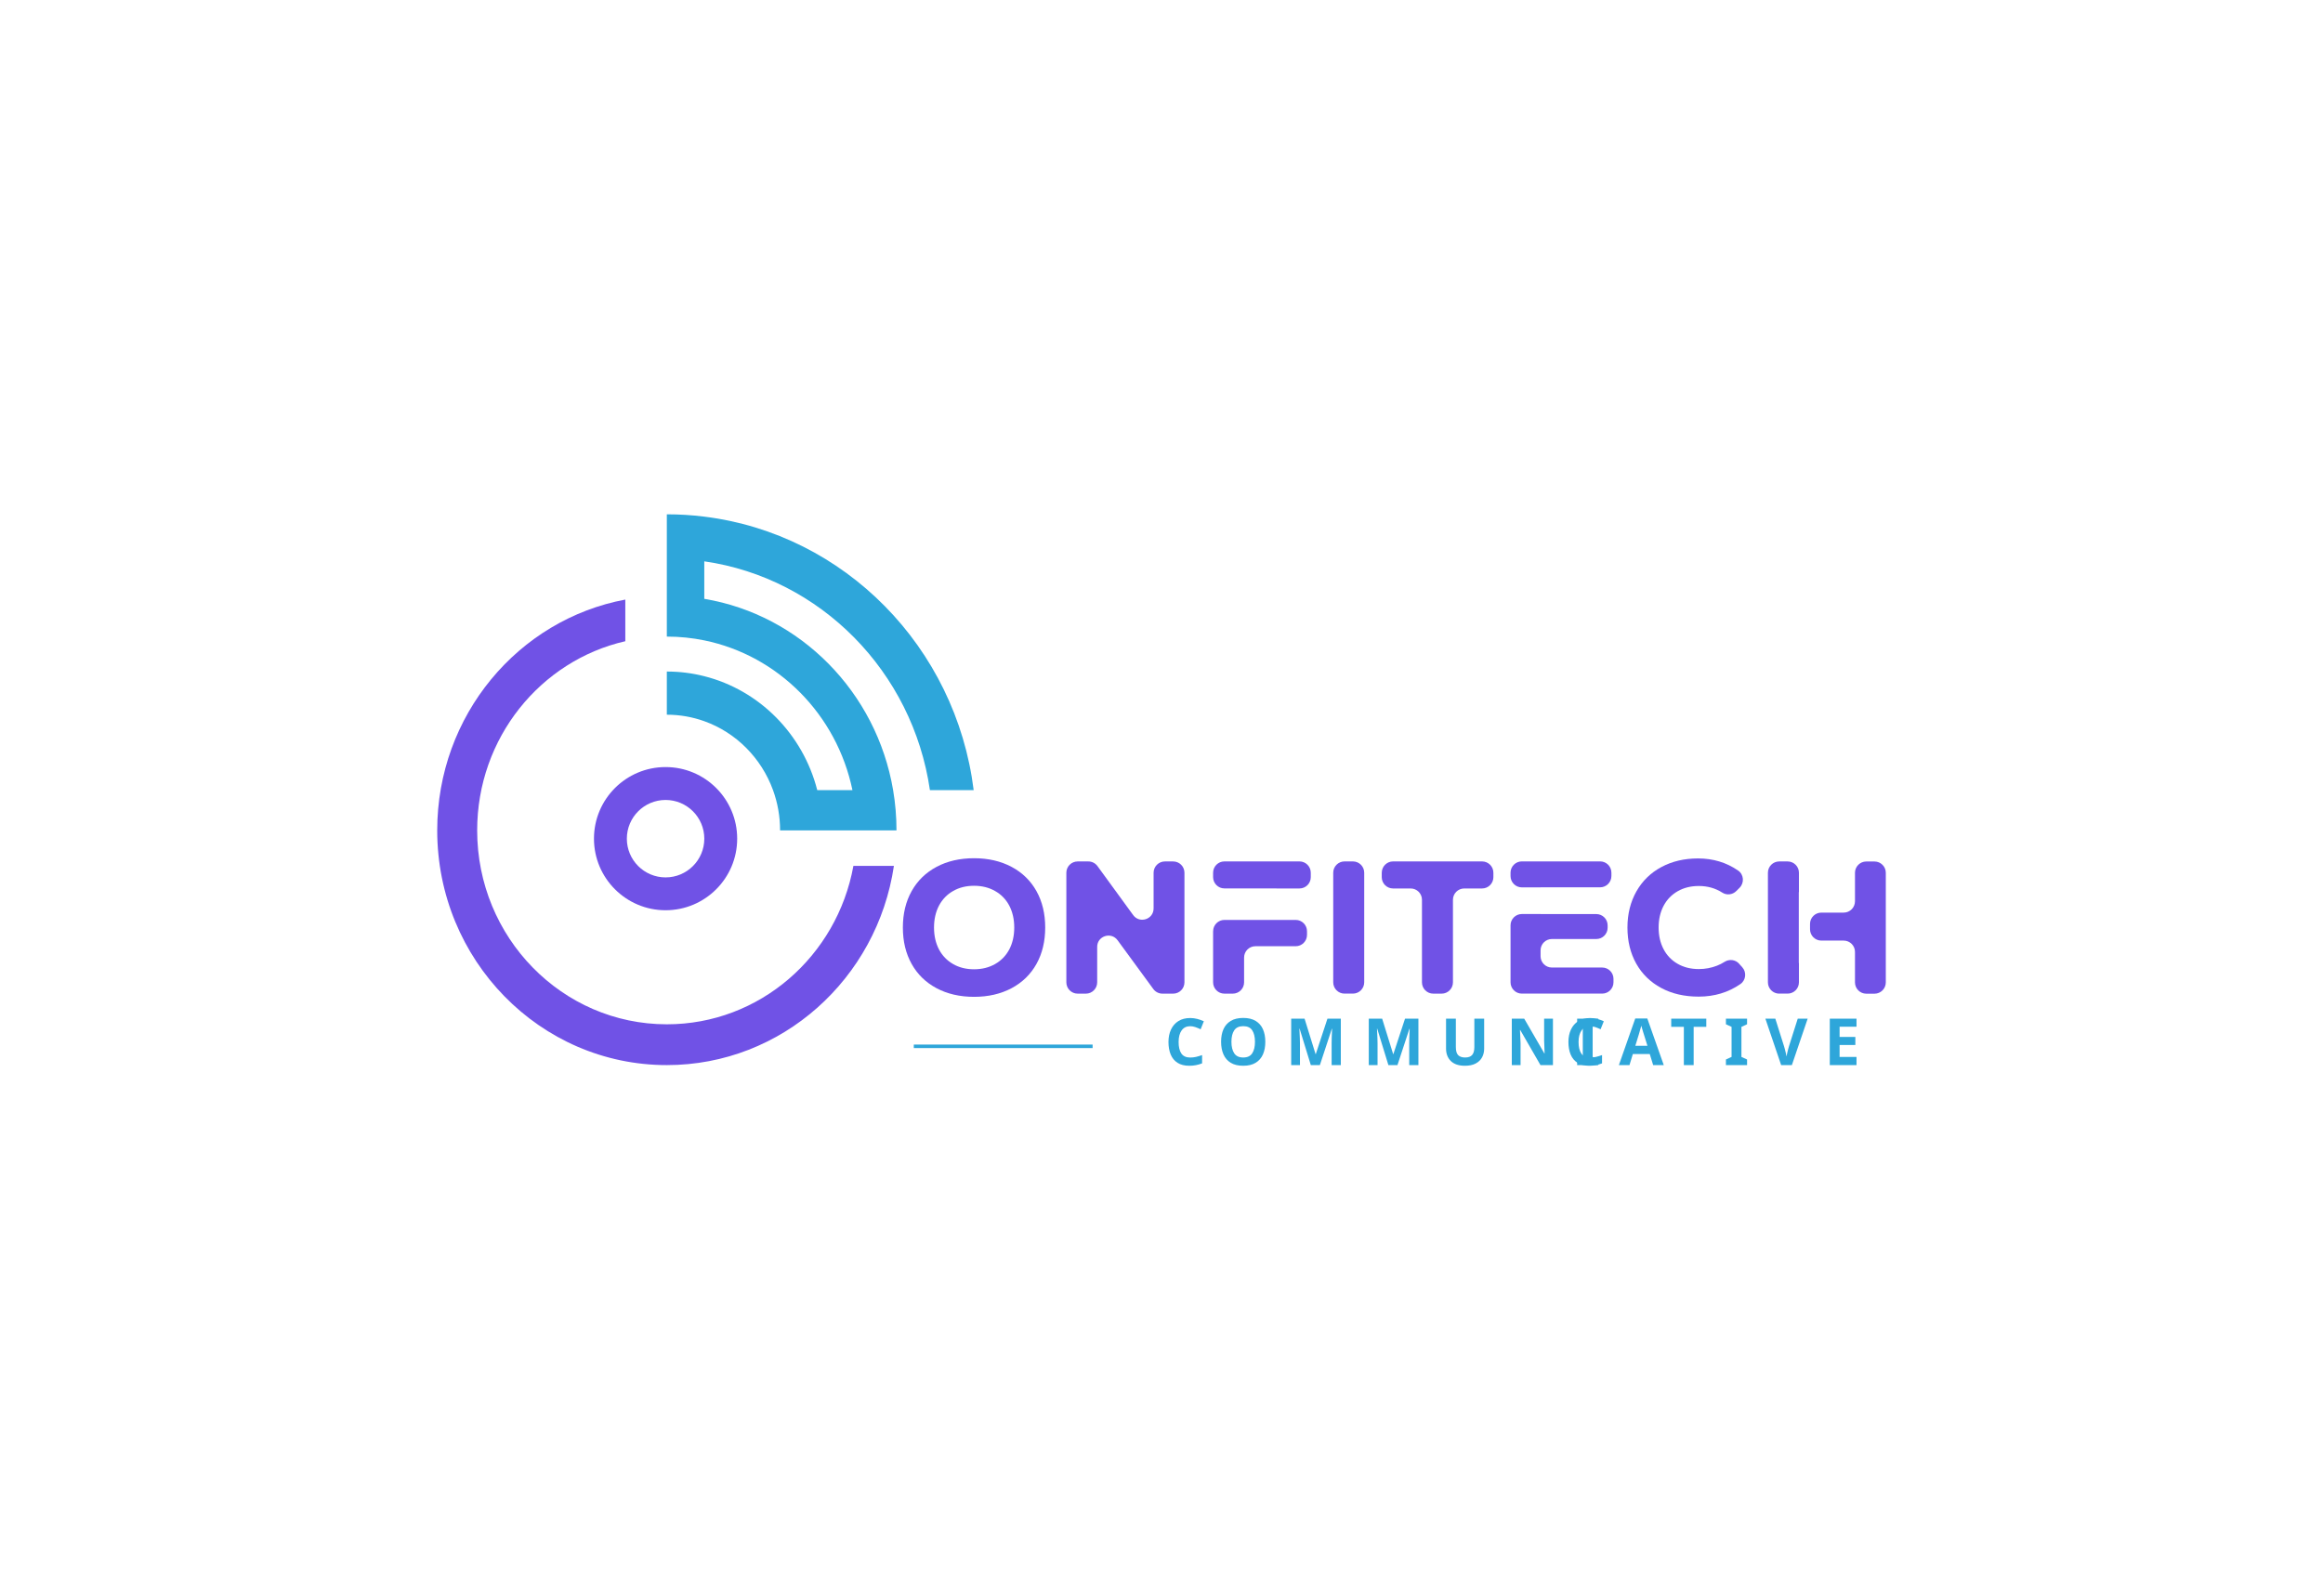
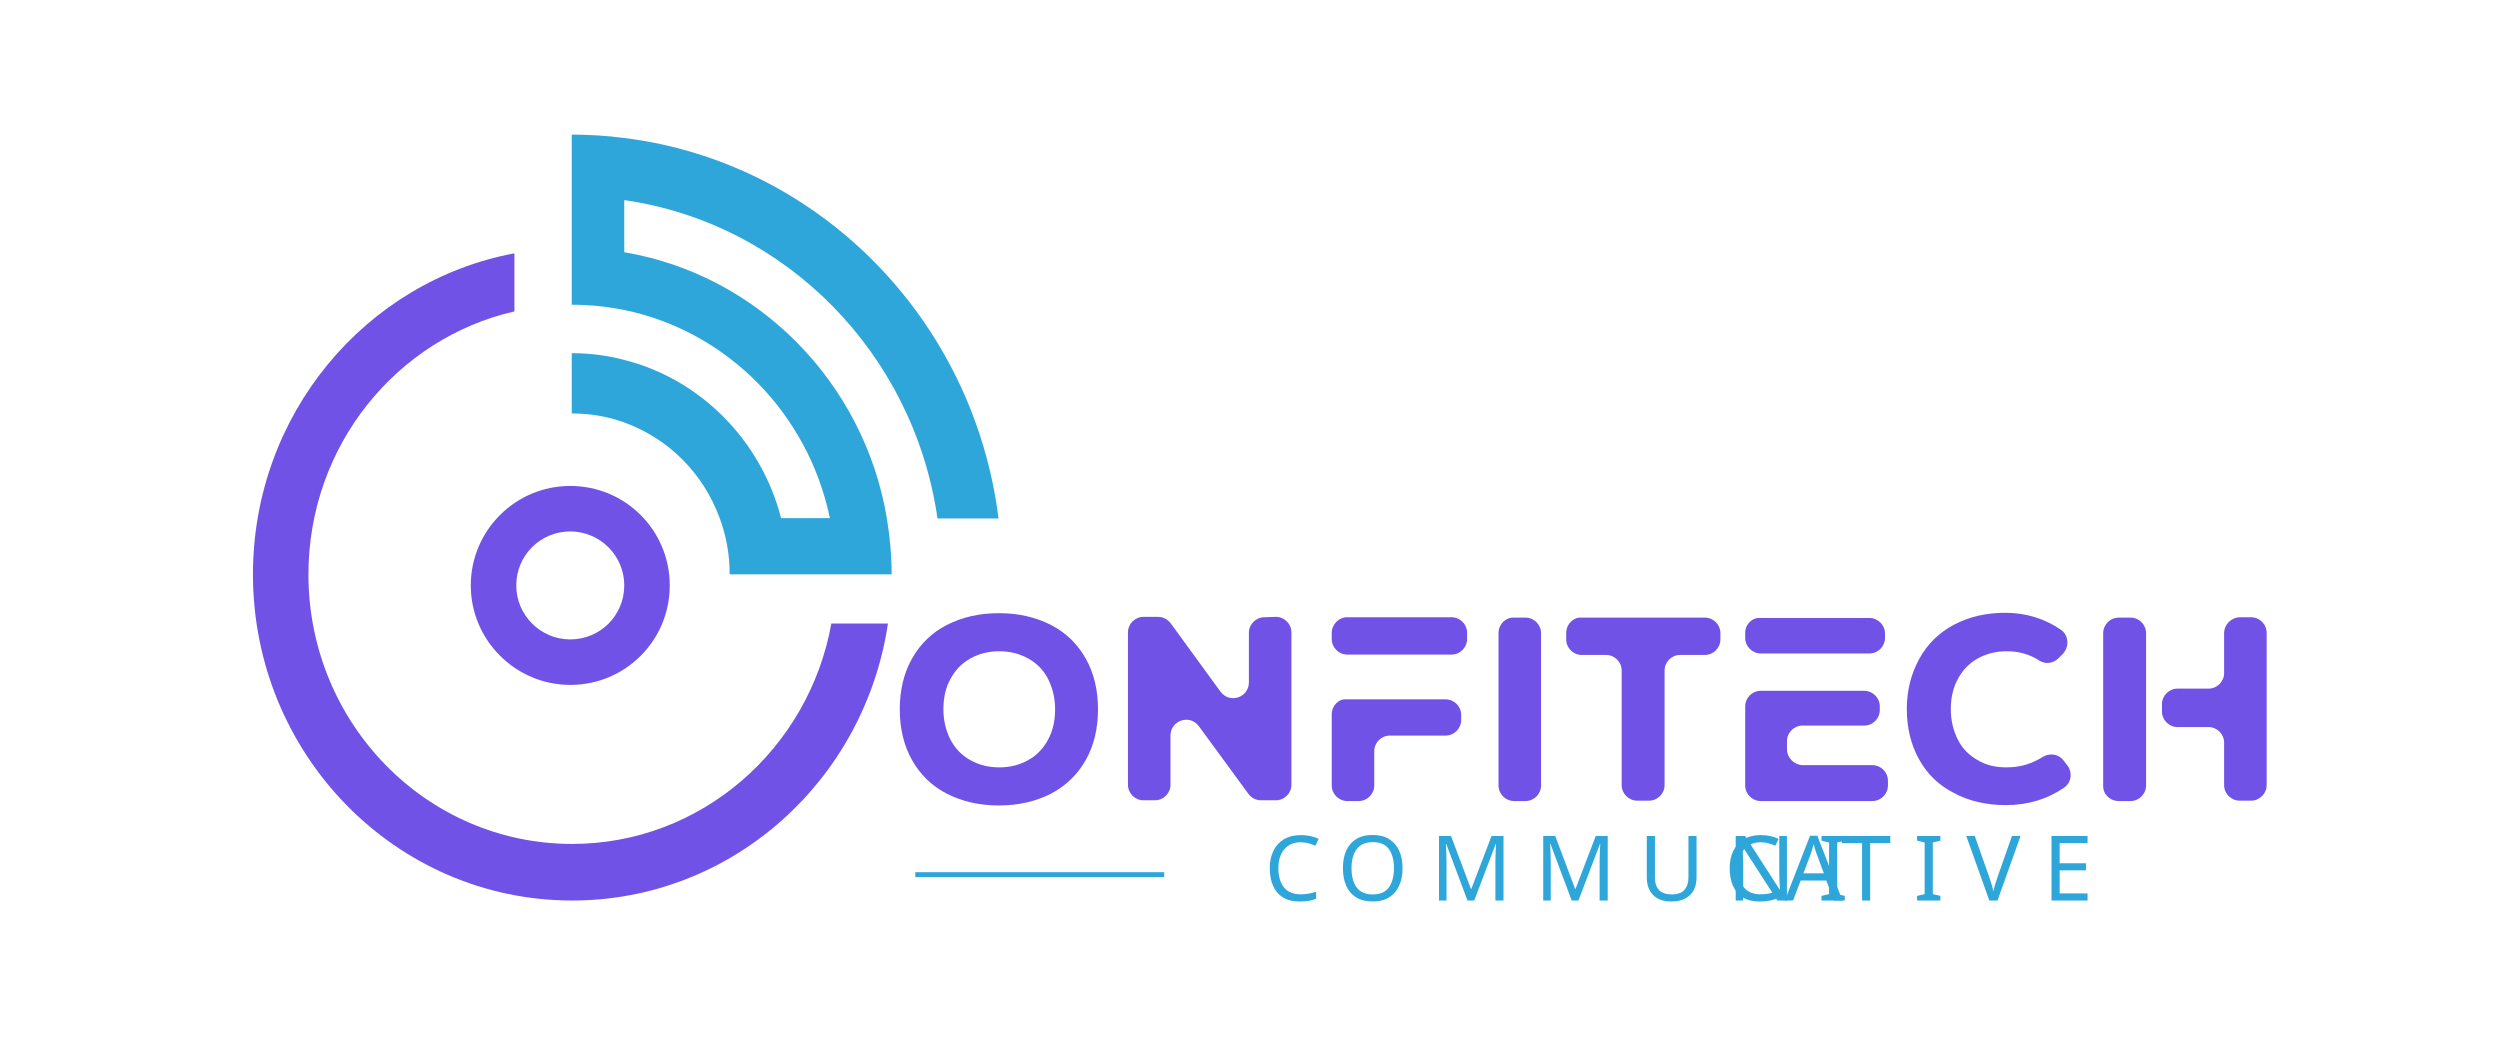
- <svg xmlns="http://www.w3.org/2000/svg" id="Layer_1" data-name="Layer 1" viewBox="0 0 873.32 600">
-   <defs>
-     <style>
-       .cls-1, .cls-2 {
-         fill: #2ea6da;
-       }
- 
-       .cls-3 {
-         letter-spacing: .25em;
-       }
- 
-       .cls-4 {
-         letter-spacing: .25em;
-       }
- 
-       .cls-2 {
-         font-family: Nexa-XBold, 'Nexa XBold';
-         font-size: 24.45px;
-         font-weight: 700;
-       }
- 
-       .cls-5 {
-         fill: none;
-         stroke: #2ea6da;
-         stroke-miterlimit: 10;
-         stroke-width: 1.32px;
-       }
- 
-       .cls-6 {
-         letter-spacing: .23em;
-       }
- 
-       .cls-7 {
-         letter-spacing: .17em;
-       }
- 
-       .cls-8 {
-         fill: #7052e6;
-       }
-     </style>
-   </defs>
-   <path class="cls-8" d="M336.06,325.6c-6.29,42.42-42.11,74.91-85.36,74.91-47.68,0-86.33-39.51-86.33-88.25,0-43.28,30.49-79.29,70.71-86.8v15.66c-31.87,7.28-55.69,36.37-55.69,71.14,0,40.27,31.93,72.91,71.31,72.91,34.93,0,64-25.67,70.13-59.57h15.23Z" />
-   <path class="cls-1" d="M264.77,211.05v14.13c36.15,6.05,64.75,35.07,70.99,71.92.84,4.92,1.27,9.99,1.27,15.16h-43.76c0-5.33-.94-10.44-2.66-15.16-4.4-12.09-13.91-21.65-25.85-25.91-4.4-1.58-9.14-2.44-14.07-2.44v-16.23c4.85,0,9.56.6,14.07,1.75,20.73,5.23,37.09,21.77,42.48,42.84h13.23c-5.87-28.35-27.86-50.62-55.71-56.31-4.55-.94-9.25-1.42-14.07-1.42v-45.98c4.76,0,9.46.29,14.07.87,52.74,6.5,94.59,49.06,101.29,102.85h-16.45c-6.48-44.57-41.12-79.75-84.84-86.04Z" />
-   <path class="cls-8" d="M250.22,288.44c-14.86,0-26.92,12.06-26.92,26.92s12.06,26.92,26.92,26.92,26.92-12.05,26.92-26.92-12.05-26.92-26.92-26.92ZM250.22,329.93c-8.04,0-14.56-6.52-14.56-14.56s6.52-14.56,14.56-14.56,14.56,6.52,14.56,14.56-6.52,14.56-14.56,14.56Z" />
-   <path class="cls-8" d="M389.65,335.08c-2.2-3.93-5.33-6.97-9.37-9.12-4.06-2.15-8.75-3.24-14.09-3.24s-10.05,1.09-14.09,3.24c-4.04,2.15-7.17,5.19-9.37,9.12-2.2,3.93-3.3,8.49-3.3,13.7s1.1,9.77,3.3,13.7c2.2,3.93,5.33,6.97,9.37,9.12,4.04,2.15,8.75,3.24,14.09,3.24s10.03-1.09,14.09-3.24c4.04-2.15,7.17-5.19,9.37-9.12,2.19-3.93,3.29-8.49,3.29-13.7s-1.1-9.77-3.29-13.7ZM379.43,357.02c-1.26,2.36-3.04,4.2-5.33,5.49-2.3,1.31-4.94,1.97-7.91,1.97s-5.62-.66-7.88-1.97c-2.28-1.29-4.04-3.13-5.3-5.49-1.24-2.38-1.87-5.11-1.87-8.24s.63-5.87,1.87-8.24c1.26-2.36,3.02-4.2,5.3-5.49,2.26-1.31,4.89-1.97,7.88-1.97s5.62.66,7.91,1.97c2.3,1.29,4.07,3.13,5.33,5.49,1.24,2.38,1.87,5.11,1.87,8.24s-.63,5.87-1.87,8.24Z" />
-   <path class="cls-8" d="M437.94,323.93c-2.34,0-4.25,1.9-4.25,4.25v13.37h0c.04,4.13-5.24,5.89-7.68,2.55l-13.42-18.42c-.8-1.1-2.07-1.75-3.43-1.75h-4.02c-2.34,0-4.25,1.9-4.25,4.25v41.21c0,2.34,1.9,4.25,4.25,4.25h3.09c2.34,0,4.25-1.9,4.25-4.25v-13.28c-.05-4.13,5.23-5.88,7.67-2.55l13.43,18.34c.8,1.09,2.07,1.74,3.43,1.74h4.03c2.34,0,4.25-1.9,4.25-4.25v-41.21c0-2.34-1.9-4.25-4.25-4.25h-3.09Z" />
-   <path class="cls-8" d="M456.06,328.17v1.65c0,2.34,1.9,4.25,4.25,4.25h19.58v.02h8.64c2.34,0,4.25-1.9,4.25-4.25v-1.67c0-2.34-1.9-4.25-4.25-4.25h-28.22c-2.34,0-4.25,1.9-4.25,4.25ZM456.06,350.18v19.21c0,2.34,1.9,4.25,4.25,4.25h3.15c2.34,0,4.25-1.9,4.25-4.25v-9.33c0-2.34,1.9-4.25,4.25-4.25h15.15c2.34,0,4.25-1.9,4.25-4.25v-1.39c0-2.34-1.9-4.25-4.25-4.25h-26.79c-2.34,0-4.25,1.9-4.25,4.25Z" />
-   <path class="cls-8" d="M501.22,328.17v41.21c0,2.34,1.9,4.25,4.25,4.25h3.15c2.34,0,4.25-1.9,4.25-4.25v-41.21c0-2.34-1.9-4.25-4.25-4.25h-3.15c-2.34,0-4.25,1.9-4.25,4.25Z" />
-   <path class="cls-8" d="M519.46,328.17v1.67c0,2.34,1.9,4.25,4.25,4.25h6.62c2.34,0,4.25,1.9,4.25,4.25v31.05c0,2.34,1.9,4.25,4.25,4.25h3.15c2.34,0,4.25-1.9,4.25-4.25v-31.05c0-2.34,1.9-4.25,4.25-4.25h6.7c2.34,0,4.25-1.9,4.25-4.25v-1.67c0-2.34-1.9-4.25-4.25-4.25h-33.46c-2.34,0-4.25,1.9-4.25,4.25Z" />
-   <path class="cls-8" d="M567.88,328.17v1.26c0,2.34,1.9,4.25,4.25,4.25h7.05v-.02h22.37c2.34,0,4.25-1.9,4.25-4.25v-1.25c0-2.34-1.9-4.25-4.25-4.25h-29.42c-2.34,0-4.25,1.9-4.25,4.25ZM579.17,359.59v-2.24c0-2.34,1.9-4.25,4.25-4.25h16.71c2.34,0,4.25-1.9,4.25-4.25v-.88c0-2.34-1.9-4.25-4.25-4.25h-20.95v-.02h-7.05c-2.34,0-4.25,1.9-4.25,4.25v21.43c0,2.34,1.9,4.25,4.25,4.25h30.2c2.34,0,4.25-1.9,4.25-4.25v-1.31c0-2.34-1.9-4.25-4.25-4.25h-18.91c-2.34,0-4.25-1.9-4.25-4.25Z" />
-   <path class="cls-8" d="M653.82,362.39c-1.4-1.56-3.7-1.83-5.47-.71-.89.57-1.84,1.05-2.86,1.45-2.19.85-4.45,1.27-6.83,1.27-2.97,0-5.62-.64-7.91-1.95-2.3-1.31-4.07-3.13-5.33-5.51-1.24-2.36-1.87-5.08-1.87-8.16s.63-5.8,1.87-8.16c1.26-2.38,3.04-4.2,5.33-5.51,2.3-1.31,4.94-1.95,7.91-1.95,3.3,0,6.25.83,8.84,2.5,1.66,1.06,3.84.8,5.24-.59l1.24-1.24c1.85-1.85,1.63-4.97-.52-6.46-4.41-3.05-9.43-4.57-15.08-4.57-5.16,0-9.75,1.07-13.76,3.22-4.03,2.15-7.17,5.21-9.42,9.17-2.23,3.95-3.37,8.48-3.37,13.59s1.1,9.63,3.3,13.56c2.2,3.93,5.33,6.98,9.37,9.15,4.04,2.19,8.75,3.27,14.09,3.27,5.91,0,11.15-1.57,15.7-4.72,2.09-1.44,2.41-4.43.71-6.32l-1.2-1.33Z" />
-   <path class="cls-8" d="M697.37,328.17v10.75c0,2.34-1.9,4.25-4.25,4.25h-8.4c-2.34,0-4.25,1.9-4.25,4.25v2.02c0,2.34,1.9,4.25,4.25,4.25h8.4c2.34,0,4.25,1.9,4.25,4.25v11.47c0,2.34,1.9,4.25,4.25,4.25h3.09c2.34,0,4.25-1.9,4.25-4.25v-41.21c0-2.34-1.9-4.25-4.25-4.25h-3.09c-2.34,0-4.25,1.9-4.25,4.25ZM668.89,373.63h3.16c2.34,0,4.25-1.9,4.25-4.25v-7.28h-.05v-26.64h.05v-7.28c0-2.34-1.9-4.25-4.25-4.25h-3.16c-2.34,0-4.25,1.9-4.25,4.25v41.21c0,2.34,1.9,4.25,4.25,4.25Z" />
-   <text class="cls-2" transform="translate(437.86 400.51)">
-     <tspan class="cls-6" x="0" y="0">C</tspan>
-     <tspan class="cls-4" x="19.78" y="0">OMMUNI</tspan>
-     <tspan class="cls-3" x="150.36" y="0">C</tspan>
-     <tspan class="cls-7" x="170.75" y="0">A</tspan>
-     <tspan class="cls-4" x="189.94" y="0">TIVE</tspan>
-   </text>
-   <line class="cls-5" x1="343.54" y1="393.45" x2="410.76" y2="393.45" />
+ <svg xmlns="http://www.w3.org/2000/svg" version="1.1" id="Layer_1" x="0px" y="0px" viewBox="0 0 676 282" style="enable-background:new 0 0 676 282;" xml:space="preserve">
+   <style type="text/css">
+ 	.st0{fill:#7052E6;}
+ 	.st1{fill:#2EA6DA;}
+ 	.st2{font-family:'Arial-BoldMT';}
+ 	.st3{font-size:24.45px;}
+ 	.st4{letter-spacing:5;}
+ 	.st5{letter-spacing:6;}
+ 	.st6{letter-spacing:4;}
+ 	.st7{fill:none;stroke:#2EA6DA;stroke-width:1.32;stroke-miterlimit:10;}
+ </style>
+   <path class="st0" d="M240.1,168.6c-6.3,42.4-42.1,74.9-85.4,74.9c-47.7,0-86.3-39.5-86.3-88.2c0-43.3,30.5-79.3,70.7-86.8v15.7  c-31.9,7.3-55.7,36.4-55.7,71.1c0,40.3,31.9,72.9,71.3,72.9c34.9,0,64-25.7,70.1-59.6H240.1z" />
+   <path class="st1" d="M168.8,54.1v14.1c36.1,6.1,64.8,35.1,71,71.9c0.8,4.9,1.3,10,1.3,15.2h-43.8c0-5.3-0.9-10.4-2.7-15.2  c-4.4-12.1-13.9-21.6-25.9-25.9c-4.4-1.6-9.1-2.4-14.1-2.4V95.5c4.9,0,9.6,0.6,14.1,1.8c20.7,5.2,37.1,21.8,42.5,42.8h13.2  c-5.9-28.4-27.9-50.6-55.7-56.3c-4.5-0.9-9.2-1.4-14.1-1.4v-46c4.8,0,9.5,0.3,14.1,0.9c52.7,6.5,94.6,49.1,101.3,102.9h-16.5  C247.1,95.6,212.5,60.4,168.8,54.1L168.8,54.1z" />
+   <path class="st0" d="M154.2,131.4c-14.9,0-26.9,12.1-26.9,26.9s12.1,26.9,26.9,26.9c14.9,0,26.9-12,26.9-26.9  S169.1,131.4,154.2,131.4L154.2,131.4z M154.2,172.9c-8,0-14.6-6.5-14.6-14.6s6.5-14.6,14.6-14.6c8,0,14.6,6.5,14.6,14.6  S162.3,172.9,154.2,172.9z" />
+   <path class="st0" d="M293.6,178.1c-2.2-3.9-5.3-7-9.4-9.1c-4.1-2.1-8.8-3.2-14.1-3.2s-10,1.1-14.1,3.2s-7.2,5.2-9.4,9.1  c-2.2,3.9-3.3,8.5-3.3,13.7s1.1,9.8,3.3,13.7c2.2,3.9,5.3,7,9.4,9.1s8.8,3.2,14.1,3.2s10-1.1,14.1-3.2c4-2.1,7.2-5.2,9.4-9.1  c2.2-3.9,3.3-8.5,3.3-13.7S295.8,182,293.6,178.1z M283.4,200c-1.3,2.4-3,4.2-5.3,5.5c-2.3,1.3-4.9,2-7.9,2s-5.6-0.7-7.9-2  c-2.3-1.3-4-3.1-5.3-5.5c-1.2-2.4-1.9-5.1-1.9-8.2s0.6-5.9,1.9-8.2c1.3-2.4,3-4.2,5.3-5.5c2.3-1.3,4.9-2,7.9-2s5.6,0.7,7.9,2  c2.3,1.3,4.1,3.1,5.3,5.5c1.2,2.4,1.9,5.1,1.9,8.2S284.7,197.6,283.4,200z" />
+   <path class="st0" d="M341.9,166.9c-2.3,0-4.2,1.9-4.2,4.2v13.4l0,0c0,4.1-5.2,5.9-7.7,2.5l-13.4-18.4c-0.8-1.1-2.1-1.8-3.4-1.8h-4  c-2.3,0-4.2,1.9-4.2,4.2v41.2c0,2.3,1.9,4.2,4.2,4.2h3.1c2.3,0,4.2-1.9,4.2-4.2v-13.3c0-4.1,5.2-5.9,7.7-2.5l13.4,18.3  c0.8,1.1,2.1,1.7,3.4,1.7h4c2.3,0,4.2-1.9,4.2-4.2v-41.2c0-2.3-1.9-4.2-4.2-4.2L341.9,166.9L341.9,166.9z" />
+   <path class="st0" d="M360.1,171.2v1.6c0,2.3,1.9,4.2,4.2,4.2h19.6v0h8.6c2.3,0,4.2-1.9,4.2-4.2v-1.7c0-2.3-1.9-4.2-4.2-4.2h-28.2  C362,166.9,360.1,168.8,360.1,171.2L360.1,171.2z M360.1,193.2v19.2c0,2.3,1.9,4.2,4.2,4.2h3.1c2.3,0,4.2-1.9,4.2-4.2v-9.3  c0-2.3,1.9-4.2,4.2-4.2h15.1c2.3,0,4.2-1.9,4.2-4.2v-1.4c0-2.3-1.9-4.2-4.2-4.2h-26.8C362,188.9,360.1,190.8,360.1,193.2  L360.1,193.2z" />
+   <path class="st0" d="M405.2,171.2v41.2c0,2.3,1.9,4.2,4.2,4.2h3.1c2.3,0,4.2-1.9,4.2-4.2v-41.2c0-2.3-1.9-4.2-4.2-4.2h-3.1  C407.1,166.9,405.2,168.8,405.2,171.2z" />
+   <path class="st0" d="M423.5,171.2v1.7c0,2.3,1.9,4.2,4.2,4.2h6.6c2.3,0,4.2,1.9,4.2,4.2v31c0,2.3,1.9,4.2,4.2,4.2h3.2  c2.3,0,4.2-1.9,4.2-4.2v-31c0-2.3,1.9-4.2,4.2-4.2h6.7c2.3,0,4.2-1.9,4.2-4.2v-1.7c0-2.3-1.9-4.2-4.2-4.2h-33.5  C425.4,166.9,423.5,168.8,423.5,171.2L423.5,171.2z" />
+   <path class="st0" d="M471.9,171.2v1.3c0,2.3,1.9,4.2,4.2,4.2h7v0h22.4c2.3,0,4.2-1.9,4.2-4.2v-1.2c0-2.3-1.9-4.2-4.2-4.2h-29.4  C473.8,166.9,471.9,168.8,471.9,171.2L471.9,171.2z M483.2,202.6v-2.2c0-2.3,1.9-4.2,4.2-4.2h16.7c2.3,0,4.2-1.9,4.2-4.2V191  c0-2.3-1.9-4.2-4.2-4.2h-21v0h-7c-2.3,0-4.2,1.9-4.2,4.2v21.4c0,2.3,1.9,4.2,4.2,4.2h30.2c2.3,0,4.2-1.9,4.2-4.2v-1.3  c0-2.3-1.9-4.2-4.2-4.2h-18.9C485.1,206.8,483.2,204.9,483.2,202.6L483.2,202.6z" />
+   <path class="st0" d="M557.8,205.4c-1.4-1.6-3.7-1.8-5.5-0.7c-0.9,0.6-1.8,1-2.9,1.5c-2.2,0.9-4.5,1.3-6.8,1.3c-3,0-5.6-0.6-7.9-2  c-2.3-1.3-4.1-3.1-5.3-5.5c-1.2-2.4-1.9-5.1-1.9-8.2s0.6-5.8,1.9-8.2c1.3-2.4,3-4.2,5.3-5.5c2.3-1.3,4.9-2,7.9-2  c3.3,0,6.2,0.8,8.8,2.5c1.7,1.1,3.8,0.8,5.2-0.6l1.2-1.2c1.8-1.9,1.6-5-0.5-6.5c-4.4-3-9.4-4.6-15.1-4.6c-5.2,0-9.8,1.1-13.8,3.2  c-4,2.1-7.2,5.2-9.4,9.2c-2.2,4-3.4,8.5-3.4,13.6s1.1,9.6,3.3,13.6s5.3,7,9.4,9.1c4,2.2,8.8,3.3,14.1,3.3c5.9,0,11.2-1.6,15.7-4.7  c2.1-1.4,2.4-4.4,0.7-6.3L557.8,205.4L557.8,205.4z" />
+   <path class="st0" d="M601.4,171.2v10.8c0,2.3-1.9,4.2-4.2,4.2h-8.4c-2.3,0-4.2,1.9-4.2,4.2v2c0,2.3,1.9,4.2,4.2,4.2h8.4  c2.3,0,4.2,1.9,4.2,4.2v11.5c0,2.3,1.9,4.2,4.2,4.2h3.1c2.3,0,4.2-1.9,4.2-4.2v-41.2c0-2.3-1.9-4.2-4.2-4.2h-3.1  C603.3,167,601.4,168.9,601.4,171.2L601.4,171.2z M572.9,216.6h3.2c2.3,0,4.2-1.9,4.2-4.2v-7.3h0v-26.6h0v-7.3  c0-2.3-1.9-4.2-4.2-4.2h-3.2c-2.3,0-4.2,1.9-4.2,4.2v41.2C568.6,214.7,570.5,216.6,572.9,216.6L572.9,216.6z" />
+   <text transform="matrix(1 0 0 1 341.86 243.51)" class="st1 st2 st3 st4">C</text>
+   <text transform="matrix(1 0 0 1 361.64 243.51)" class="st1 st2 st3 st5">OMMUNI</text>
+   <text transform="matrix(1 0 0 1 466.22 243.51)" class="st1 st2 st3 st5">C</text>
+   <text transform="matrix(1 0 0 1 482.61 243.51)" class="st1 st2 st3 st6">A</text>
+   <text transform="matrix(1 0 0 1 497.8 243.51)" class="st1 st2 st3 st5">TIVE</text>
+   <line class="st7" x1="247.5" y1="236.5" x2="314.8" y2="236.5" />
</svg>
